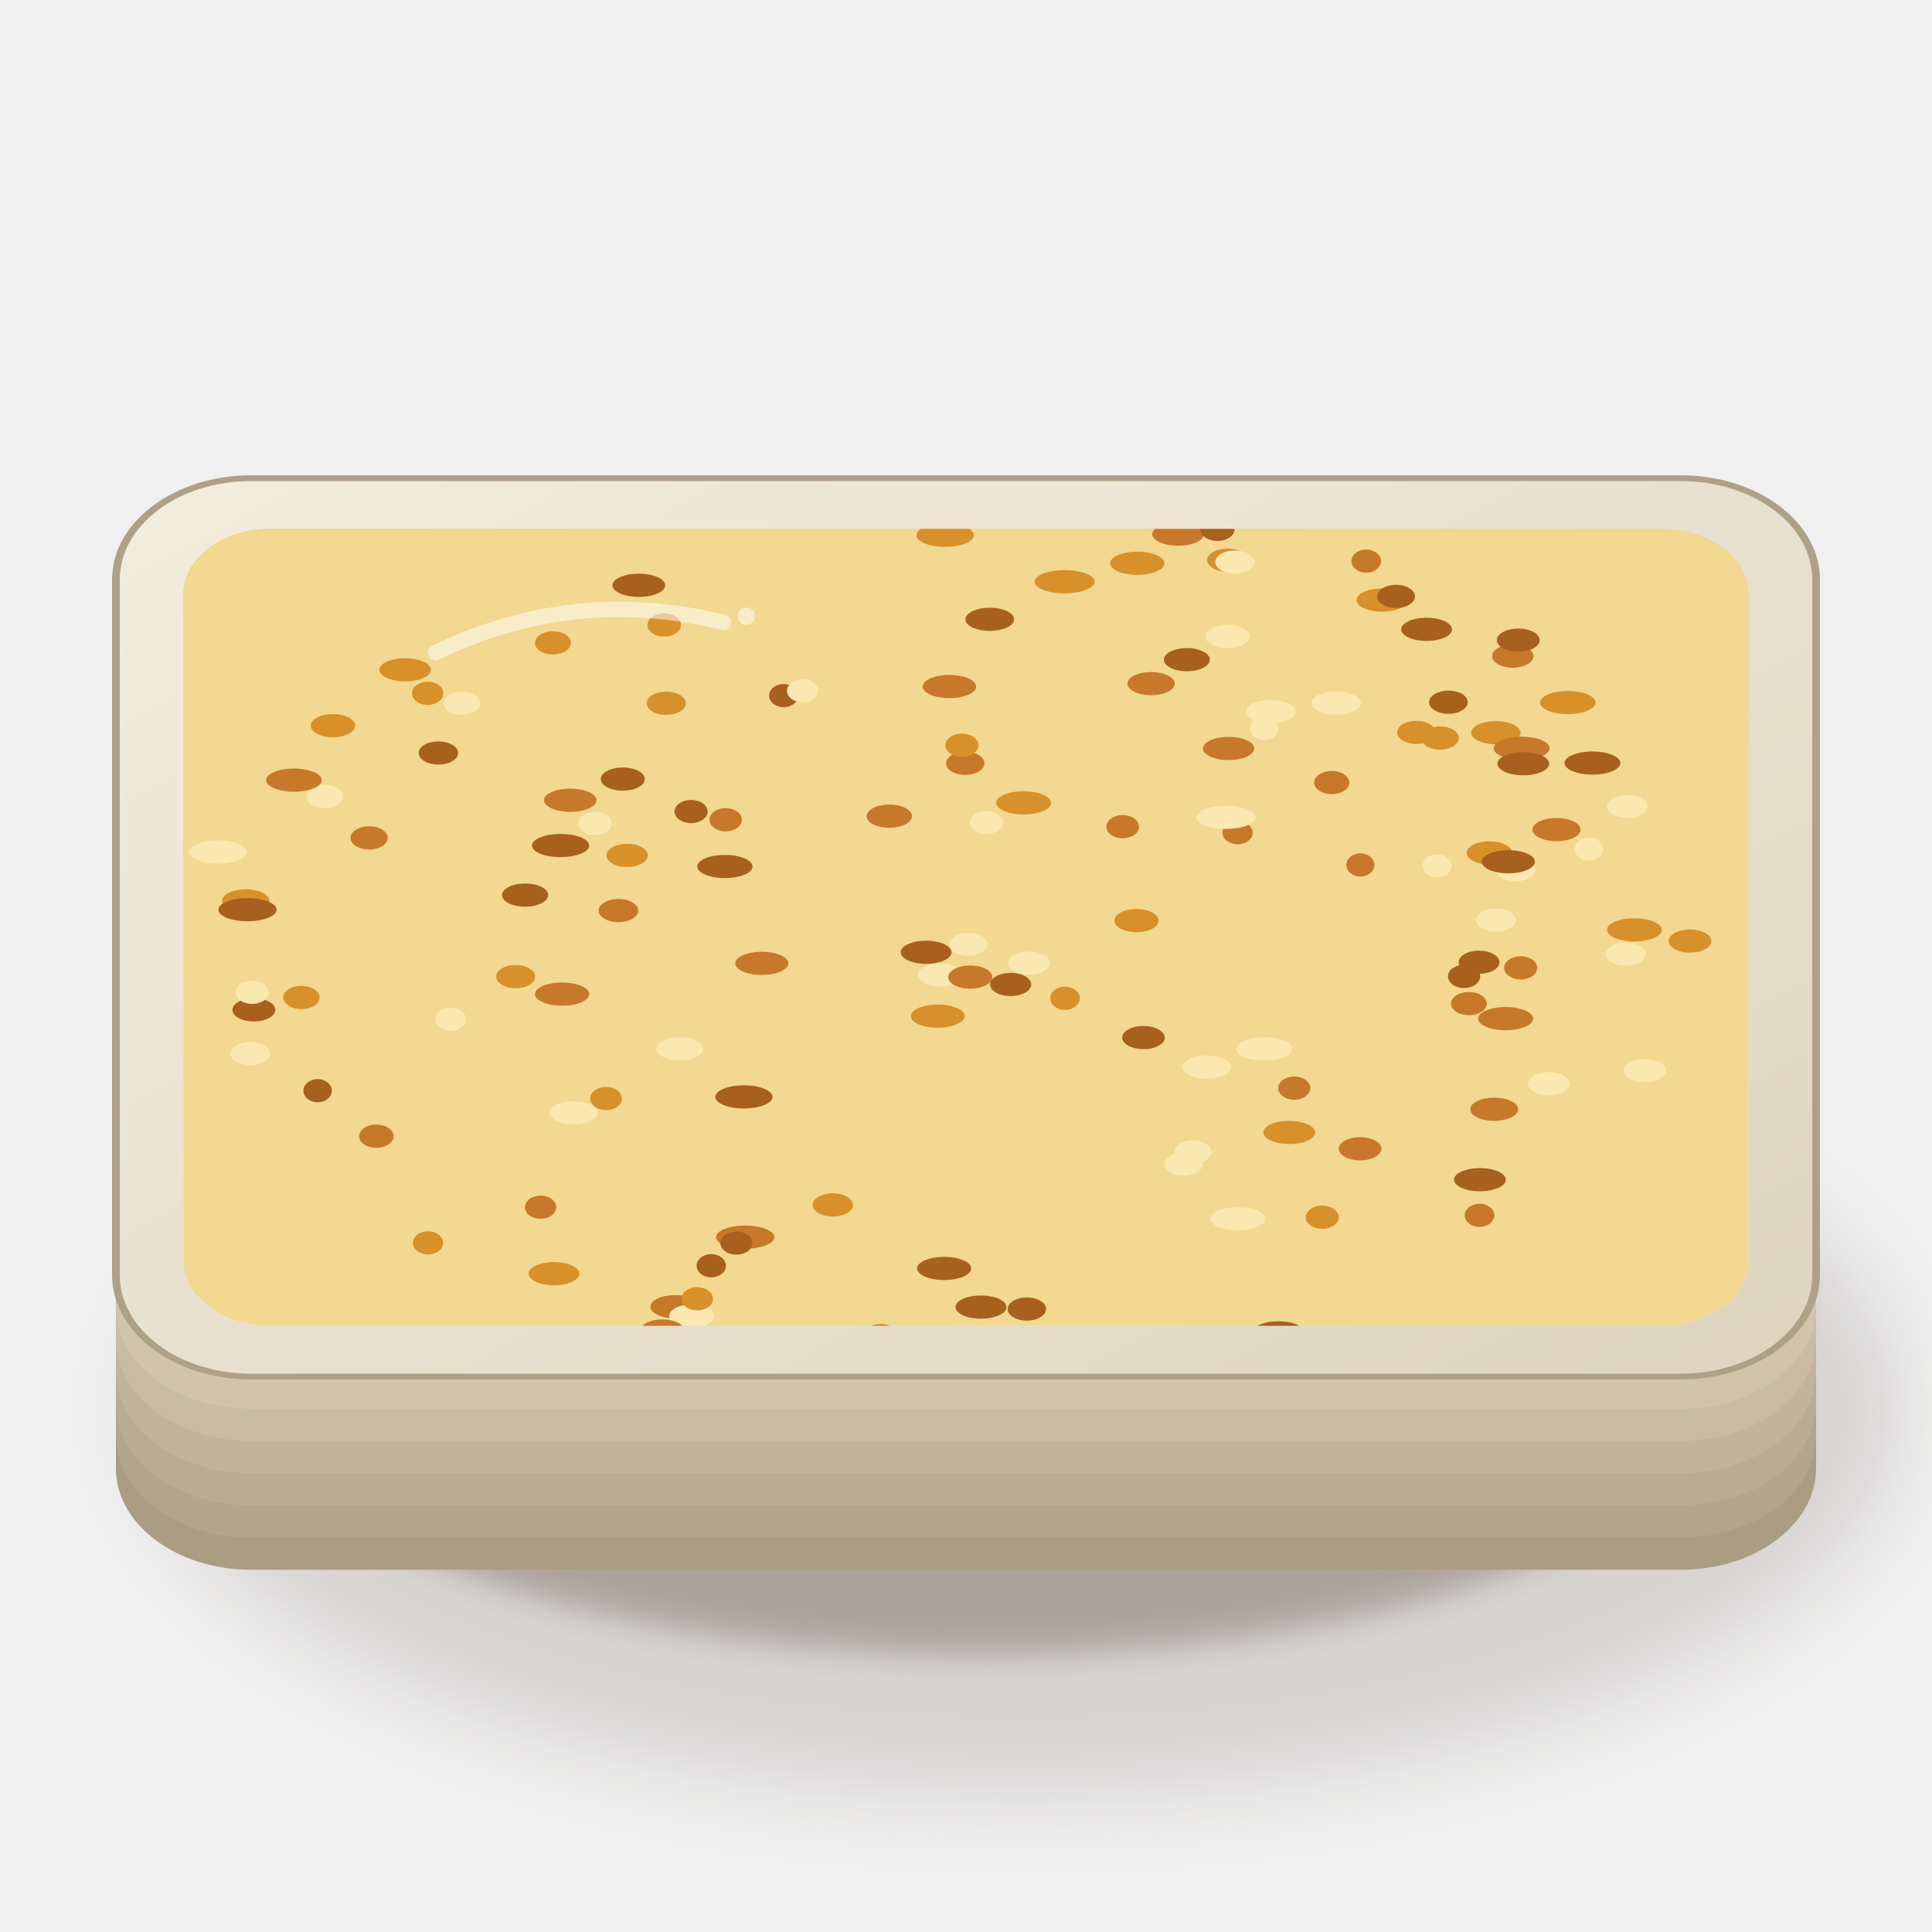
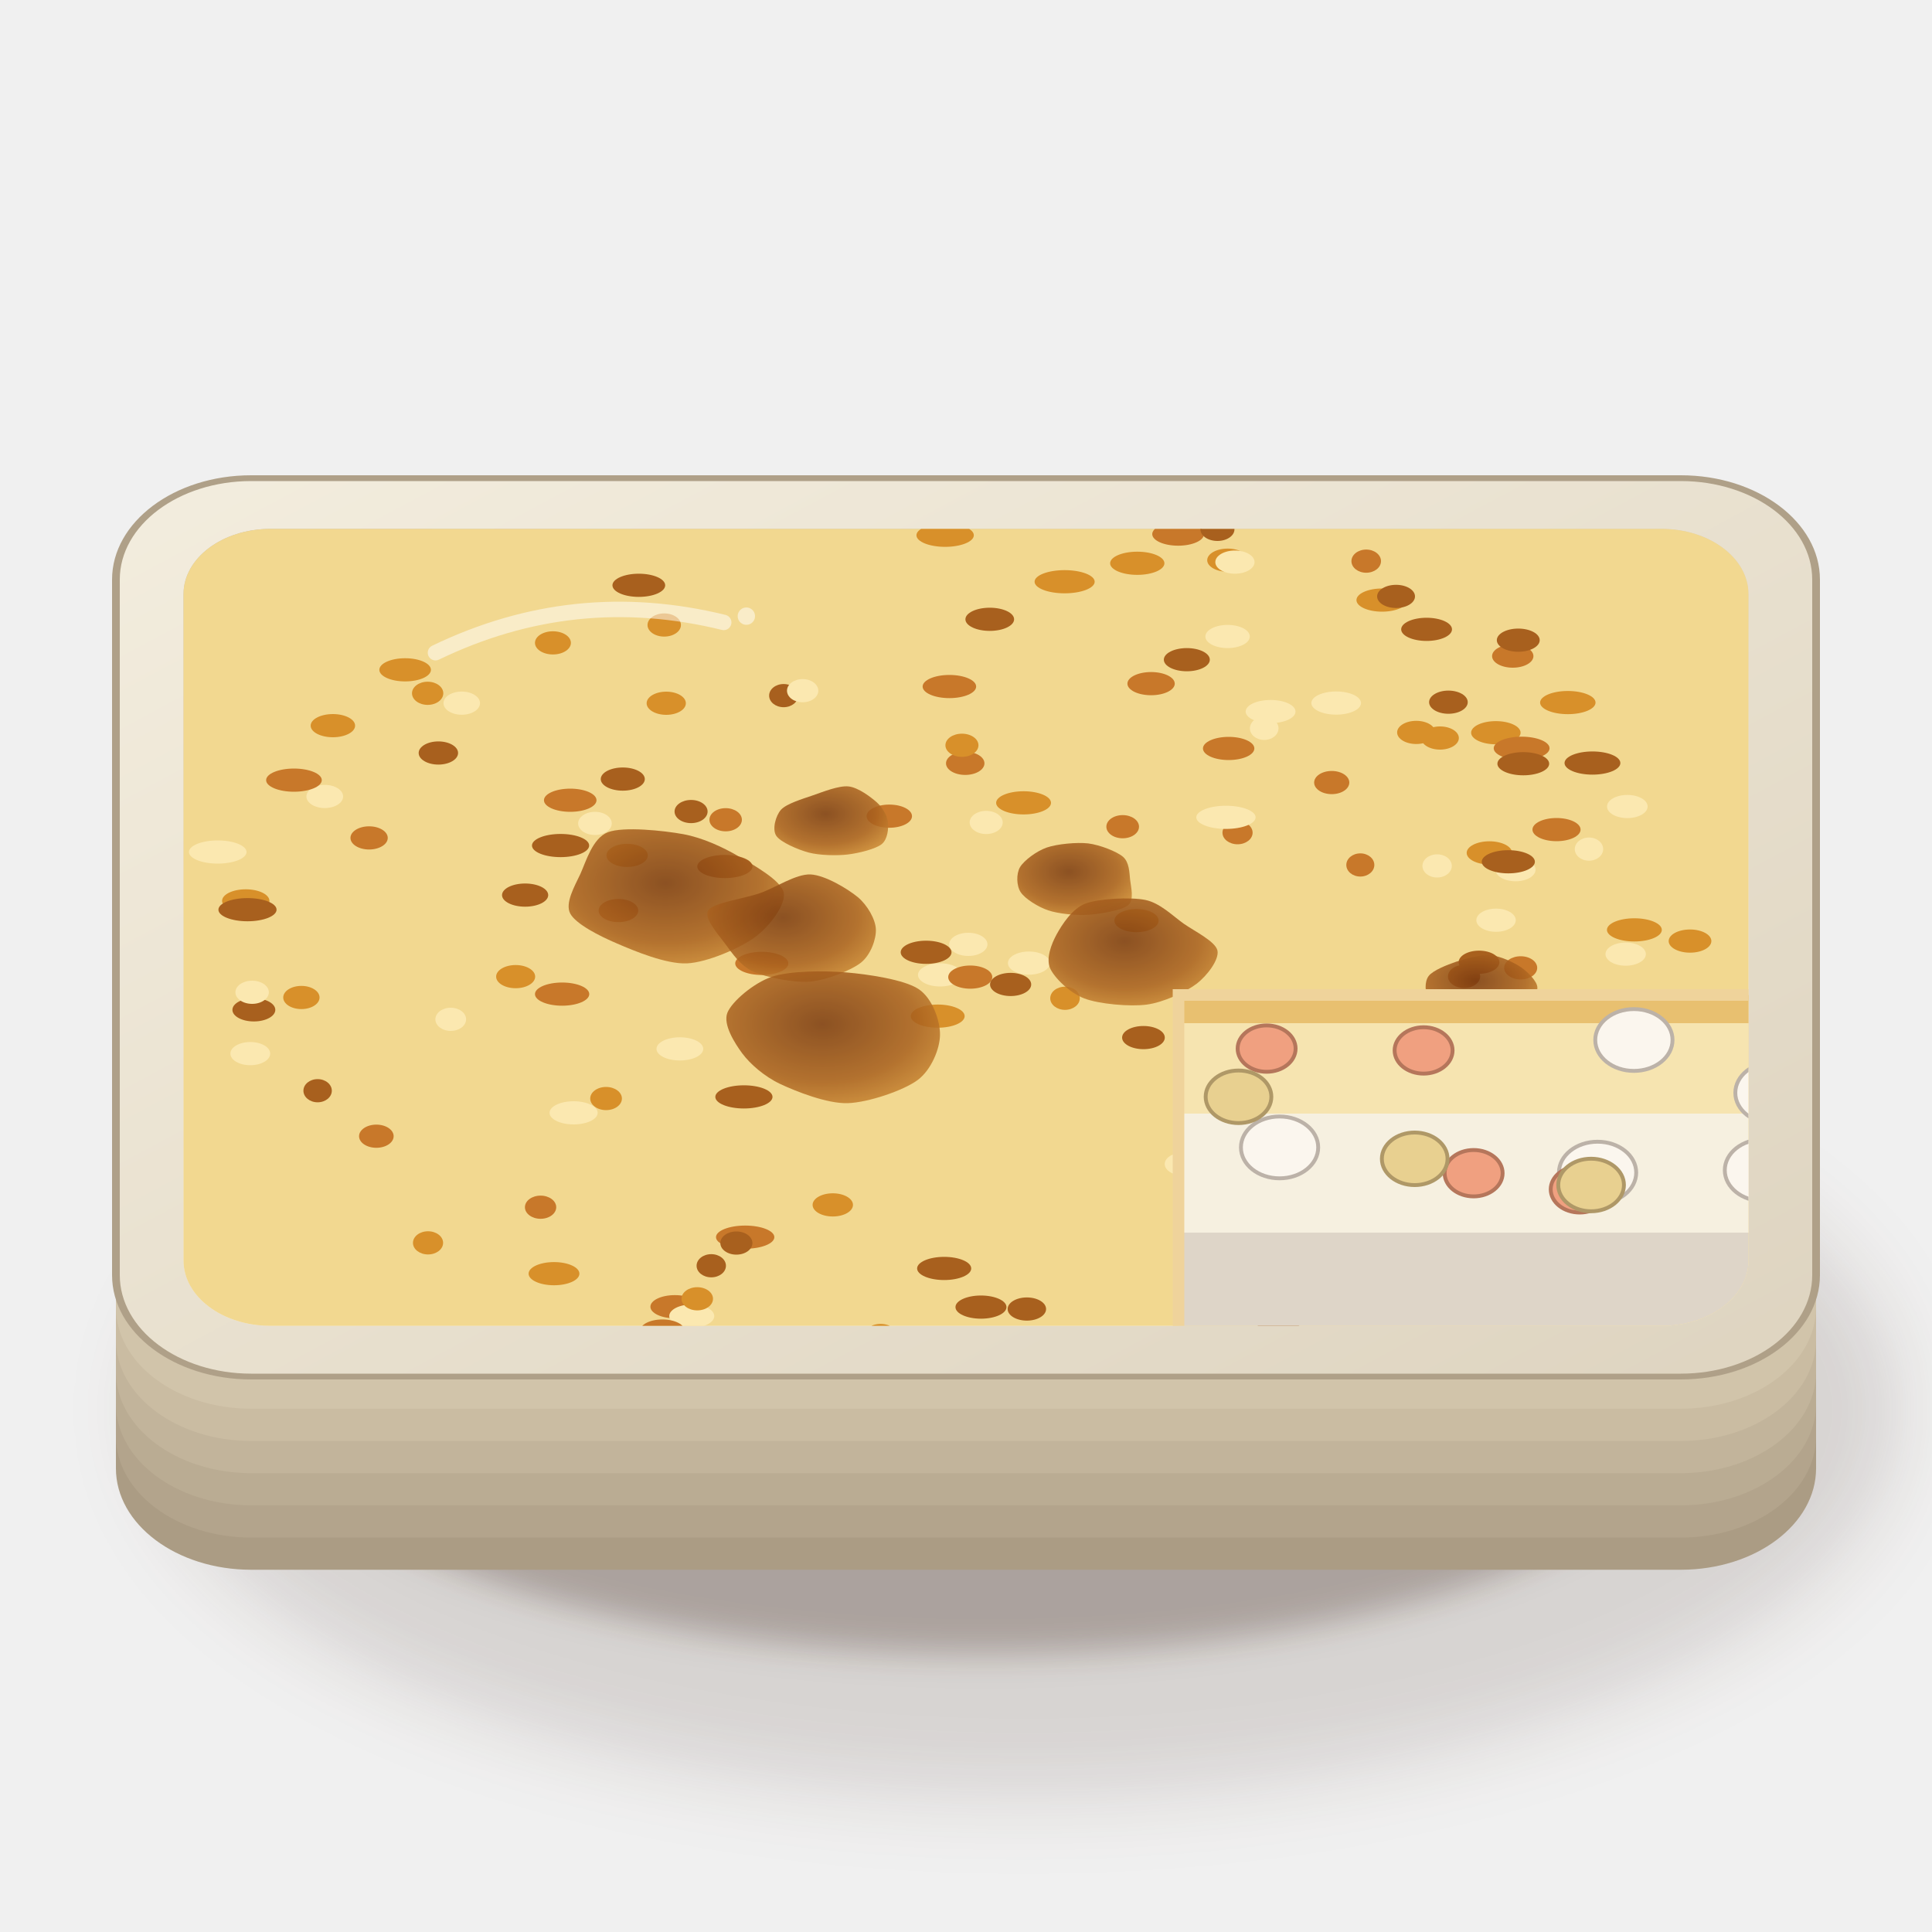
<svg xmlns="http://www.w3.org/2000/svg" viewBox="0 0 200 200" width="400" height="400">
  <defs>
    <filter id="gb_fishpie-1" x="-50%" y="-50%" width="200%" height="200%">
      <feGaussianBlur stdDeviation="4" />
    </filter>
    <filter id="gb_fishpie-2" x="-50%" y="-50%" width="200%" height="200%">
      <feGaussianBlur stdDeviation="1.6" />
    </filter>
    <linearGradient id="gb_fishpie-3" x1="0" y1="0" x2="1" y2="1">
      <stop offset="0" stop-color="#f3edde" />
      <stop offset="1" stop-color="#ded4c0" />
    </linearGradient>
    <linearGradient id="gb_fishpie-4" x1="0" y1="0" x2="0.3" y2="1">
      <stop offset="0" stop-color="#c3b8ab" />
      <stop offset="0.5" stop-color="#eae2d5" />
      <stop offset="1" stop-color="#f7f1e5" />
    </linearGradient>
    <clipPath id="gb_fishpie-5">
      <path d="M28,54.75 H172 A9,6.75 0 0 1 181,61.5 V130.5 A9,6.75 0 0 1 172,137.25 H28 A9,6.75 0 0 1 19,130.5 V61.5 A9,6.75 0 0 1 28,54.75Z" />
    </clipPath>
+     <radialGradient id="gb_fishpie-6" cx="0.45" cy="0.4" r="0.8">
+       <stop offset="0" stop-color="#7a3a10" />
+       <stop offset="0.55" stop-color="#a8601e" />
+       <stop offset="1" stop-color="#e0a040" />
+     </radialGradient>
+     <linearGradient id="gb_fishpie-7" x1="0" y1="0" x2="0" y2="1">
+       <stop offset="0" stop-color="#e8c070" />
+       <stop offset="0.119" stop-color="#e8c070" />
+       <stop offset="0.12" stop-color="#f6e4b0" />
+       <stop offset="0.499" stop-color="#f6e4b0" />
+       <stop offset="0.5" stop-color="#f6f0e0" />
+       <stop offset="0.999" stop-color="#f6f0e0" />
+     </linearGradient>
  </defs>
  <ellipse cx="106" cy="145.9" rx="90.68" ry="40.08" fill="#3a2212" opacity="0.14" filter="url(#gb_fishpie-1)" />
  <ellipse cx="102" cy="143.9" rx="74.48" ry="27.32" fill="#3a2212" opacity="0.28" filter="url(#gb_fishpie-2)" />
  <g transform="translate(100 116) scale(1 0.75)" fill="#ab9c84">
    <rect x="-88" y="-62" width="176" height="124" rx="14" />
  </g>
  <g transform="translate(100 112.67) scale(1 0.75)" fill="#b3a48c">
    <rect x="-88" y="-62" width="176" height="124" rx="14" />
  </g>
  <g transform="translate(100 109.33) scale(1 0.75)" fill="#baac93">
    <rect x="-88" y="-62" width="176" height="124" rx="14" />
  </g>
  <g transform="translate(100 106) scale(1 0.75)" fill="#c2b49b">
    <rect x="-88" y="-62" width="176" height="124" rx="14" />
  </g>
  <g transform="translate(100 102.67) scale(1 0.75)" fill="#cabca2">
    <rect x="-88" y="-62" width="176" height="124" rx="14" />
  </g>
  <g transform="translate(100 99.33) scale(1 0.75)" fill="#d1c4aa">
    <rect x="-88" y="-62" width="176" height="124" rx="14" />
  </g>
  <g transform="translate(100 96) scale(1 0.75)" fill="url(#gb_fishpie-3)" stroke="#afa088" stroke-width=".8" vector-effect="non-scaling-stroke">
    <rect x="-88" y="-62" width="176" height="124" rx="14" />
  </g>
  <path d="M28,54.75 H172 A9,6.75 0 0 1 181,61.5 V130.5 A9,6.75 0 0 1 172,137.25 H28 A9,6.75 0 0 1 19,130.5 V61.5 A9,6.75 0 0 1 28,54.75Z" fill="url(#gb_fishpie-4)" />
  <g clip-path="url(#gb_fishpie-5)">
    <rect width="200" height="200" fill="#f2d890" />
    <ellipse cx="53.38" cy="101.1" rx="2.02" ry="1.2" fill="#d8902a" />
    <ellipse cx="156.6" cy="67.92" rx="2.14" ry="1.2" fill="#c8782a" />
    <ellipse cx="170.29" cy="110.82" rx="2.22" ry="1.2" fill="#fbe8b0" />
    <ellipse cx="106.3" cy="135.51" rx="1.99" ry="1.2" fill="#a8601e" />
    <ellipse cx="41.94" cy="69.34" rx="2.67" ry="1.2" fill="#d8902a" />
    <ellipse cx="69.86" cy="135.27" rx="2.53" ry="1.2" fill="#c8782a" />
    <ellipse cx="33.62" cy="82.45" rx="1.9" ry="1.2" fill="#fbe8b0" />
    <ellipse cx="151.56" cy="101.08" rx="1.67" ry="1.2" fill="#a8601e" />
    <ellipse cx="68.76" cy="64.7" rx="1.73" ry="1.2" fill="#d8902a" />
    <ellipse cx="128.11" cy="86.2" rx="1.56" ry="1.2" fill="#c8782a" />
    <ellipse cx="97.32" cy="100.92" rx="2.29" ry="1.2" fill="#fbe8b0" />
    <ellipse cx="153.2" cy="122.12" rx="2.68" ry="1.2" fill="#a8601e" />
    <ellipse cx="154.85" cy="75.85" rx="2.56" ry="1.2" fill="#d8902a" />
    <ellipse cx="161.13" cy="85.88" rx="2.49" ry="1.2" fill="#c8782a" />
    <ellipse cx="46.66" cy="105.52" rx="1.59" ry="1.2" fill="#fbe8b0" />
    <ellipse cx="58.03" cy="87.53" rx="2.96" ry="1.2" fill="#a8601e" />
    <ellipse cx="57.24" cy="66.55" rx="1.86" ry="1.2" fill="#d8902a" />
    <ellipse cx="137.86" cy="81.01" rx="1.82" ry="1.2" fill="#c8782a" />
    <ellipse cx="130.87" cy="75.4" rx="1.48" ry="1.2" fill="#fbe8b0" />
    <ellipse cx="81.12" cy="72.01" rx="1.5" ry="1.2" fill="#a8601e" />
    <ellipse cx="143.07" cy="62.12" rx="2.65" ry="1.2" fill="#d8902a" />
    <ellipse cx="154.68" cy="114.83" rx="2.48" ry="1.2" fill="#c8782a" />
    <ellipse cx="71.61" cy="136.24" rx="2.33" ry="1.2" fill="#fbe8b0" />
    <ellipse cx="147.68" cy="65.15" rx="2.63" ry="1.2" fill="#a8601e" />
    <ellipse cx="91.16" cy="138.25" rx="1.72" ry="1.2" fill="#d8902a" />
    <ellipse cx="119.16" cy="70.77" rx="2.45" ry="1.2" fill="#c8782a" />
    <ellipse cx="164.49" cy="87.9" rx="1.47" ry="1.2" fill="#fbe8b0" />
    <ellipse cx="97.74" cy="131.31" rx="2.8" ry="1.2" fill="#a8601e" />
    <ellipse cx="97.07" cy="105.19" rx="2.79" ry="1.2" fill="#d8902a" />
    <ellipse cx="127.19" cy="77.48" rx="2.66" ry="1.2" fill="#c8782a" />
    <ellipse cx="106.51" cy="99.7" rx="2.17" ry="1.2" fill="#fbe8b0" />
    <ellipse cx="149.94" cy="72.69" rx="2" ry="1.2" fill="#a8601e" />
    <ellipse cx="31.2" cy="103.26" rx="1.88" ry="1.2" fill="#d8902a" />
    <ellipse cx="77.14" cy="128.07" rx="3.02" ry="1.2" fill="#c8782a" />
    <ellipse cx="130.88" cy="108.58" rx="2.9" ry="1.2" fill="#fbe8b0" />
    <ellipse cx="118.37" cy="107.41" rx="2.21" ry="1.2" fill="#a8601e" />
    <ellipse cx="127.09" cy="57.99" rx="2.12" ry="1.2" fill="#d8902a" />
    <ellipse cx="38.21" cy="86.74" rx="1.93" ry="1.2" fill="#c8782a" />
    <ellipse cx="168.29" cy="98.77" rx="2.09" ry="1.2" fill="#fbe8b0" />
    <ellipse cx="144.52" cy="61.74" rx="1.96" ry="1.2" fill="#a8601e" />
    <ellipse cx="72.18" cy="134.45" rx="1.63" ry="1.2" fill="#d8902a" />
    <ellipse cx="75.12" cy="84.86" rx="1.68" ry="1.2" fill="#c8782a" />
    <ellipse cx="47.8" cy="72.79" rx="1.89" ry="1.2" fill="#fbe8b0" />
    <ellipse cx="164.85" cy="78.99" rx="2.89" ry="1.2" fill="#a8601e" />
    <ellipse cx="64.92" cy="88.55" rx="2.14" ry="1.2" fill="#d8902a" />
    <ellipse cx="99.92" cy="79.02" rx="1.99" ry="1.2" fill="#c8782a" />
    <ellipse cx="61.59" cy="85.24" rx="1.74" ry="1.2" fill="#fbe8b0" />
    <ellipse cx="132.34" cy="137.98" rx="2.75" ry="1.2" fill="#a8601e" />
    <ellipse cx="117.65" cy="95.3" rx="2.29" ry="1.2" fill="#d8902a" />
    <ellipse cx="140.82" cy="89.54" rx="1.45" ry="1.2" fill="#c8782a" />
    <ellipse cx="148.77" cy="89.64" rx="1.52" ry="1.2" fill="#fbe8b0" />
    <ellipse cx="101.55" cy="135.31" rx="2.64" ry="1.2" fill="#a8601e" />
    <ellipse cx="44.31" cy="128.66" rx="1.56" ry="1.2" fill="#d8902a" />
    <ellipse cx="152.06" cy="103.89" rx="1.85" ry="1.2" fill="#c8782a" />
    <ellipse cx="160.34" cy="112.19" rx="2.17" ry="1.2" fill="#fbe8b0" />
    <ellipse cx="76.23" cy="128.68" rx="1.66" ry="1.2" fill="#a8601e" />
    <ellipse cx="68.97" cy="72.8" rx="2.03" ry="1.2" fill="#d8902a" />
    <ellipse cx="55.96" cy="124.97" rx="1.62" ry="1.2" fill="#c8782a" />
    <ellipse cx="124.91" cy="110.46" rx="2.52" ry="1.2" fill="#fbe8b0" />
    <ellipse cx="54.36" cy="92.66" rx="2.39" ry="1.2" fill="#a8601e" />
    <ellipse cx="62.74" cy="113.72" rx="1.64" ry="1.2" fill="#d8902a" />
    <ellipse cx="38.96" cy="117.62" rx="1.79" ry="1.2" fill="#c8782a" />
    <ellipse cx="156.89" cy="90.03" rx="2.07" ry="1.2" fill="#fbe8b0" />
    <ellipse cx="64.47" cy="80.65" rx="2.28" ry="1.2" fill="#a8601e" />
    <ellipse cx="169.19" cy="96.26" rx="2.84" ry="1.2" fill="#d8902a" />
    <ellipse cx="58.19" cy="102.91" rx="2.81" ry="1.2" fill="#c8782a" />
    <ellipse cx="70.38" cy="108.58" rx="2.42" ry="1.2" fill="#fbe8b0" />
    <ellipse cx="95.87" cy="98.58" rx="2.63" ry="1.2" fill="#a8601e" />
    <ellipse cx="154.18" cy="88.29" rx="2.35" ry="1.2" fill="#d8902a" />
    <ellipse cx="92.66" cy="52.39" rx="2.23" ry="1.2" fill="#c8782a" />
    <ellipse cx="25.91" cy="109.07" rx="2.06" ry="1.2" fill="#fbe8b0" />
    <ellipse cx="122.86" cy="68.29" rx="2.38" ry="1.2" fill="#a8601e" />
    <ellipse cx="105.96" cy="83.11" rx="2.84" ry="1.2" fill="#d8902a" />
    <ellipse cx="78.86" cy="99.73" rx="2.75" ry="1.2" fill="#c8782a" />
    <ellipse cx="123.5" cy="119.24" rx="1.91" ry="1.2" fill="#fbe8b0" />
    <ellipse cx="156.14" cy="89.21" rx="2.75" ry="1.2" fill="#a8601e" />
    <ellipse cx="25.44" cy="93.26" rx="2.45" ry="1.2" fill="#d8902a" />
    <ellipse cx="92.06" cy="84.49" rx="2.35" ry="1.2" fill="#c8782a" />
    <ellipse cx="126.91" cy="84.61" rx="3.07" ry="1.2" fill="#fbe8b0" />
    <ellipse cx="26.28" cy="104.54" rx="2.22" ry="1.2" fill="#a8601e" />
    <ellipse cx="136.88" cy="126.01" rx="1.71" ry="1.2" fill="#d8902a" />
    <ellipse cx="30.43" cy="80.76" rx="2.88" ry="1.2" fill="#c8782a" />
    <ellipse cx="138.32" cy="72.78" rx="2.57" ry="1.2" fill="#fbe8b0" />
    <ellipse cx="77.01" cy="113.55" rx="2.96" ry="1.2" fill="#a8601e" />
    <ellipse cx="44.27" cy="71.77" rx="1.62" ry="1.2" fill="#d8902a" />
    <ellipse cx="64.02" cy="94.26" rx="2.05" ry="1.2" fill="#c8782a" />
    <ellipse cx="127.08" cy="65.89" rx="2.3" ry="1.2" fill="#fbe8b0" />
    <ellipse cx="157.17" cy="66.27" rx="2.22" ry="1.2" fill="#a8601e" />
    <ellipse cx="57.35" cy="131.85" rx="2.63" ry="1.2" fill="#d8902a" />
    <ellipse cx="157.42" cy="100.19" rx="1.71" ry="1.2" fill="#c8782a" />
    <ellipse cx="115.76" cy="53.53" rx="2.23" ry="1.2" fill="#fbe8b0" />
    <ellipse cx="66.13" cy="60.59" rx="2.73" ry="1.2" fill="#a8601e" />
    <ellipse cx="99.58" cy="77.15" rx="1.71" ry="1.2" fill="#d8902a" />
    <ellipse cx="98.28" cy="71.07" rx="2.77" ry="1.2" fill="#c8782a" />
    <ellipse cx="83.09" cy="71.5" rx="1.62" ry="1.2" fill="#fbe8b0" />
    <ellipse cx="75.04" cy="89.7" rx="2.86" ry="1.2" fill="#a8601e" />
    <ellipse cx="174.95" cy="97.42" rx="2.21" ry="1.2" fill="#d8902a" />
    <ellipse cx="157.52" cy="77.46" rx="2.89" ry="1.2" fill="#c8782a" />
    <ellipse cx="122.54" cy="120.5" rx="1.97" ry="1.2" fill="#fbe8b0" />
    <ellipse cx="25.62" cy="94.17" rx="3.01" ry="1.2" fill="#a8601e" />
    <ellipse cx="117.73" cy="58.31" rx="2.81" ry="1.2" fill="#d8902a" />
    <ellipse cx="121.96" cy="55.29" rx="2.68" ry="1.2" fill="#c8782a" />
    <ellipse cx="154.87" cy="95.26" rx="2.04" ry="1.2" fill="#fbe8b0" />
    <ellipse cx="102.46" cy="64.11" rx="2.52" ry="1.2" fill="#a8601e" />
    <ellipse cx="149.07" cy="76.4" rx="1.95" ry="1.2" fill="#d8902a" />
    <ellipse cx="153.16" cy="125.81" rx="1.53" ry="1.2" fill="#c8782a" />
    <ellipse cx="127.84" cy="58.19" rx="2.03" ry="1.2" fill="#fbe8b0" />
    <ellipse cx="73.63" cy="131.03" rx="1.52" ry="1.2" fill="#a8601e" />
    <ellipse cx="146.61" cy="75.82" rx="1.98" ry="1.2" fill="#d8902a" />
    <ellipse cx="100.44" cy="101.15" rx="2.28" ry="1.2" fill="#c8782a" />
    <ellipse cx="102.09" cy="85.14" rx="1.71" ry="1.2" fill="#fbe8b0" />
    <ellipse cx="126.03" cy="54.8" rx="1.76" ry="1.2" fill="#a8601e" />
    <ellipse cx="162.3" cy="72.73" rx="2.87" ry="1.2" fill="#d8902a" />
    <ellipse cx="116.22" cy="85.58" rx="1.69" ry="1.2" fill="#c8782a" />
    <ellipse cx="168.46" cy="83.49" rx="2.1" ry="1.2" fill="#fbe8b0" />
    <ellipse cx="157.69" cy="79.06" rx="2.68" ry="1.2" fill="#a8601e" />
    <ellipse cx="133.46" cy="117.23" rx="2.68" ry="1.2" fill="#d8902a" />
    <ellipse cx="59.03" cy="82.84" rx="2.72" ry="1.2" fill="#c8782a" />
    <ellipse cx="131.53" cy="73.66" rx="2.58" ry="1.2" fill="#fbe8b0" />
    <ellipse cx="104.62" cy="101.91" rx="2.13" ry="1.2" fill="#a8601e" />
    <ellipse cx="86.21" cy="124.73" rx="2.09" ry="1.2" fill="#d8902a" />
    <ellipse cx="68.57" cy="137.79" rx="2.33" ry="1.2" fill="#c8782a" />
    <ellipse cx="22.54" cy="88.2" rx="2.98" ry="1.2" fill="#fbe8b0" />
    <ellipse cx="74.62" cy="52.68" rx="1.96" ry="1.2" fill="#a8601e" />
    <ellipse cx="97.84" cy="55.41" rx="2.97" ry="1.2" fill="#d8902a" />
    <ellipse cx="155.86" cy="105.45" rx="2.85" ry="1.2" fill="#c8782a" />
    <ellipse cx="59.38" cy="115.2" rx="2.49" ry="1.2" fill="#fbe8b0" />
    <ellipse cx="153.11" cy="99.61" rx="2.11" ry="1.2" fill="#a8601e" />
    <ellipse cx="110.21" cy="60.22" rx="3.11" ry="1.2" fill="#d8902a" />
    <ellipse cx="140.8" cy="118.92" rx="2.21" ry="1.2" fill="#c8782a" />
    <ellipse cx="100.24" cy="97.76" rx="1.98" ry="1.2" fill="#fbe8b0" />
    <ellipse cx="45.38" cy="77.95" rx="2.04" ry="1.2" fill="#a8601e" />
    <ellipse cx="110.25" cy="103.34" rx="1.53" ry="1.2" fill="#d8902a" />
    <ellipse cx="133.98" cy="112.64" rx="1.66" ry="1.2" fill="#c8782a" />
    <ellipse cx="26.1" cy="102.72" rx="1.73" ry="1.2" fill="#fbe8b0" />
    <ellipse cx="71.54" cy="84.01" rx="1.71" ry="1.2" fill="#a8601e" />
    <ellipse cx="34.46" cy="75.12" rx="2.3" ry="1.2" fill="#d8902a" />
    <ellipse cx="141.43" cy="58.09" rx="1.53" ry="1.2" fill="#c8782a" />
    <ellipse cx="128.13" cy="126.17" rx="2.84" ry="1.2" fill="#fbe8b0" />
    <ellipse cx="32.88" cy="112.91" rx="1.47" ry="1.2" fill="#a8601e" />
+     <path d="M91.92,85.11C91.99,85.76 91.9,86.88 91.27,87.39C90.65,87.89 88.87,88.33 87.74,88.46C86.61,88.59 84.84,88.55 83.73,88.26C82.63,87.97 80.78,87.18 80.35,86.51C79.92,85.85 80.29,84.45 80.85,83.82C81.42,83.2 83.05,82.71 84.1,82.35C85.15,81.99 86.84,81.3 87.85,81.41C88.85,81.52 90.18,82.53 90.79,83.08C91.4,83.64 91.85,84.47 91.92,85.11Z" fill="url(#gb_fishpie-6)" opacity=".85" />
+     <path d="M153.51,109.52C153.58,110.39 151.61,111.72 150.5,112.53C149.39,113.33 147.57,114.74 146.1,114.89C144.63,115.04 141.96,114.09 140.68,113.52C139.4,112.94 138.29,111.92 137.58,111.04C136.87,110.16 135.52,108.53 135.93,107.64C136.33,106.76 138.76,105.61 140.28,105.11C141.8,104.6 144.61,104.02 146.07,104.27C147.53,104.51 148.88,105.98 150,106.77C151.11,107.55 153.43,108.66 153.51,109.52Z" fill="url(#gb_fishpie-6)" opacity=".85" />
+     <path d="M81.13,92.4C81.38,93.66 79.64,95.93 78.14,97.03C76.64,98.13 73.24,99.63 71.1,99.73C68.96,99.82 65.68,98.45 63.87,97.67C62.06,96.9 59.6,95.65 59.03,94.57C58.46,93.49 59.49,91.73 60.08,90.47C60.66,89.2 61.33,86.77 62.93,86.15C64.53,85.54 68.69,85.98 70.72,86.35C72.75,86.72 74.87,87.72 76.43,88.63C77.99,89.54 80.87,91.14 81.13,92.4Z" fill="url(#gb_fishpie-6)" opacity=".85" />
+     <path d="M116.99,91.07C117.07,91.82 117.44,93.16 116.78,93.71C116.13,94.25 113.87,94.62 112.62,94.7C111.38,94.78 109.55,94.59 108.51,94.24C107.46,93.89 106.1,93.03 105.66,92.36C105.22,91.69 105.19,90.47 105.59,89.77C106,89.08 107.29,88.11 108.35,87.74C109.41,87.37 111.47,87.17 112.66,87.31C113.85,87.46 115.61,88.14 116.26,88.7C116.91,89.27 116.91,90.32 116.99,91.07Z" fill="url(#gb_fishpie-6)" opacity=".85" />
+     <path d="M90.67,96.18C90.72,97.19 90.15,98.83 89.13,99.65C88.11,100.46 85.51,101.48 83.84,101.62C82.17,101.76 79.3,101.17 77.99,100.59C76.68,100.01 75.8,98.69 75.1,97.74C74.4,96.78 72.79,95.02 73.33,94.23C73.86,93.44 77.08,93.02 78.66,92.46C80.25,91.91 82.38,90.46 83.9,90.52C85.42,90.59 87.78,92.03 88.8,92.87C89.81,93.72 90.62,95.16 90.67,96.18Z" fill="url(#gb_fishpie-6)" opacity=".85" />
+     <path d="M97.31,107.12C97.3,108.54 96.42,110.75 94.99,111.81C93.55,112.88 89.87,114.14 87.74,114.2C85.61,114.26 82.4,112.98 80.76,112.21C79.13,111.44 77.66,110.15 76.84,109.05C76.02,107.94 74.84,106.05 75.29,104.86C75.75,103.67 78.04,101.75 79.88,101.12C81.72,100.49 85.28,100.47 87.56,100.66C89.84,100.85 93.62,101.41 95.08,102.38C96.54,103.34 97.33,105.7 97.31,107.12Z" fill="url(#gb_fishpie-6)" opacity=".85" />
+     <path d="M159.15,102.23C159.17,102.86 158.34,103.91 157.6,104.38C156.87,104.85 155.36,105.2 154.25,105.36C153.14,105.53 151.17,105.76 150.21,105.47C149.25,105.17 148.21,104.08 147.86,103.42C147.51,102.76 147.45,101.62 147.89,101.04C148.32,100.46 149.79,99.88 150.76,99.55C151.72,99.23 153.31,98.79 154.31,98.88C155.32,98.97 156.74,99.64 157.47,100.14C158.19,100.64 159.13,101.59 159.15,102.23Z" fill="url(#gb_fishpie-6)" opacity=".85" />
+     <path d="M126.03,98.4C126.23,99.33 124.97,101 123.87,101.84C122.77,102.68 120.42,103.78 118.68,104C116.93,104.23 113.74,103.93 112.25,103.36C110.75,102.8 109.13,101.21 108.7,100.22C108.27,99.22 108.83,97.73 109.38,96.73C109.93,95.73 110.97,94.08 112.35,93.54C113.73,93.01 117.04,92.85 118.56,93.16C120.09,93.47 121.42,94.83 122.54,95.62C123.66,96.4 125.83,97.46 126.03,98.4Z" fill="url(#gb_fishpie-6)" opacity=".85" />
+     <polygon points="122,127.6 190,127.6 190,177.1 122,177.1" fill="#ded5c8" />
+     <polygon points="122,103 122,152.5 122,177.1 122,127.6" fill="url(#gb_fishpie-7)" />
+     <polygon points="122,103 122,152.5 122,177.1 122,127.6" fill="#3a2212" opacity=".25" />
+     <polygon points="122,103 190,103 190,127.6 122,127.6" fill="url(#gb_fishpie-7)" />
+     <ellipse cx="182.55" cy="121.14" rx="4" ry="3.2" fill="#fbf6ee" stroke="#bcb2a8" stroke-width=".4" />
+     <ellipse cx="165.38" cy="121.39" rx="4" ry="3.2" fill="#fbf6ee" stroke="#bcb2a8" stroke-width=".4" />
+     <ellipse cx="169.14" cy="107.66" rx="4" ry="3.2" fill="#fbf6ee" stroke="#bcb2a8" stroke-width=".4" />
+     <ellipse cx="183.64" cy="113.13" rx="4" ry="3.2" fill="#fbf6ee" stroke="#bcb2a8" stroke-width=".4" />
+     <ellipse cx="132.46" cy="118.78" rx="4" ry="3.2" fill="#fbf6ee" stroke="#bcb2a8" stroke-width=".4" />
+     <ellipse cx="152.55" cy="121.45" rx="3" ry="2.4" fill="#f0a080" stroke="#b5765b" stroke-width=".4" />
+     <ellipse cx="131.12" cy="108.55" rx="3" ry="2.4" fill="#f0a080" stroke="#b5765b" stroke-width=".4" />
+     <ellipse cx="147.37" cy="108.74" rx="3" ry="2.4" fill="#f0a080" stroke="#b5765b" stroke-width=".4" />
+     <ellipse cx="163.53" cy="123.12" rx="3" ry="2.4" fill="#f0a080" stroke="#b5765b" stroke-width=".4" />
+     <ellipse cx="128.21" cy="113.54" rx="3.4" ry="2.72" fill="#e8d090" stroke="#af9867" stroke-width=".4" />
+     <ellipse cx="164.71" cy="122.67" rx="3.4" ry="2.72" fill="#e8d090" stroke="#af9867" stroke-width=".4" />
+     <ellipse cx="146.45" cy="119.96" rx="3.4" ry="2.72" fill="#e8d090" stroke="#af9867" stroke-width=".4" />
+     <polyline points="122,152.5 122,103 190,103" fill="none" stroke="#efd39b" stroke-width="1.2" />
  </g>
  <g transform="translate(60 66) rotate(-6)">
    <path d="M-15,0 Q0,-5.4 15,0" stroke="#fff" stroke-width="1.6" fill="none" stroke-linecap="round" opacity="0.5" />
    <circle cx="17.4" cy="-.4" r=".9" fill="#fff" opacity="0.5" />
  </g>
</svg>
